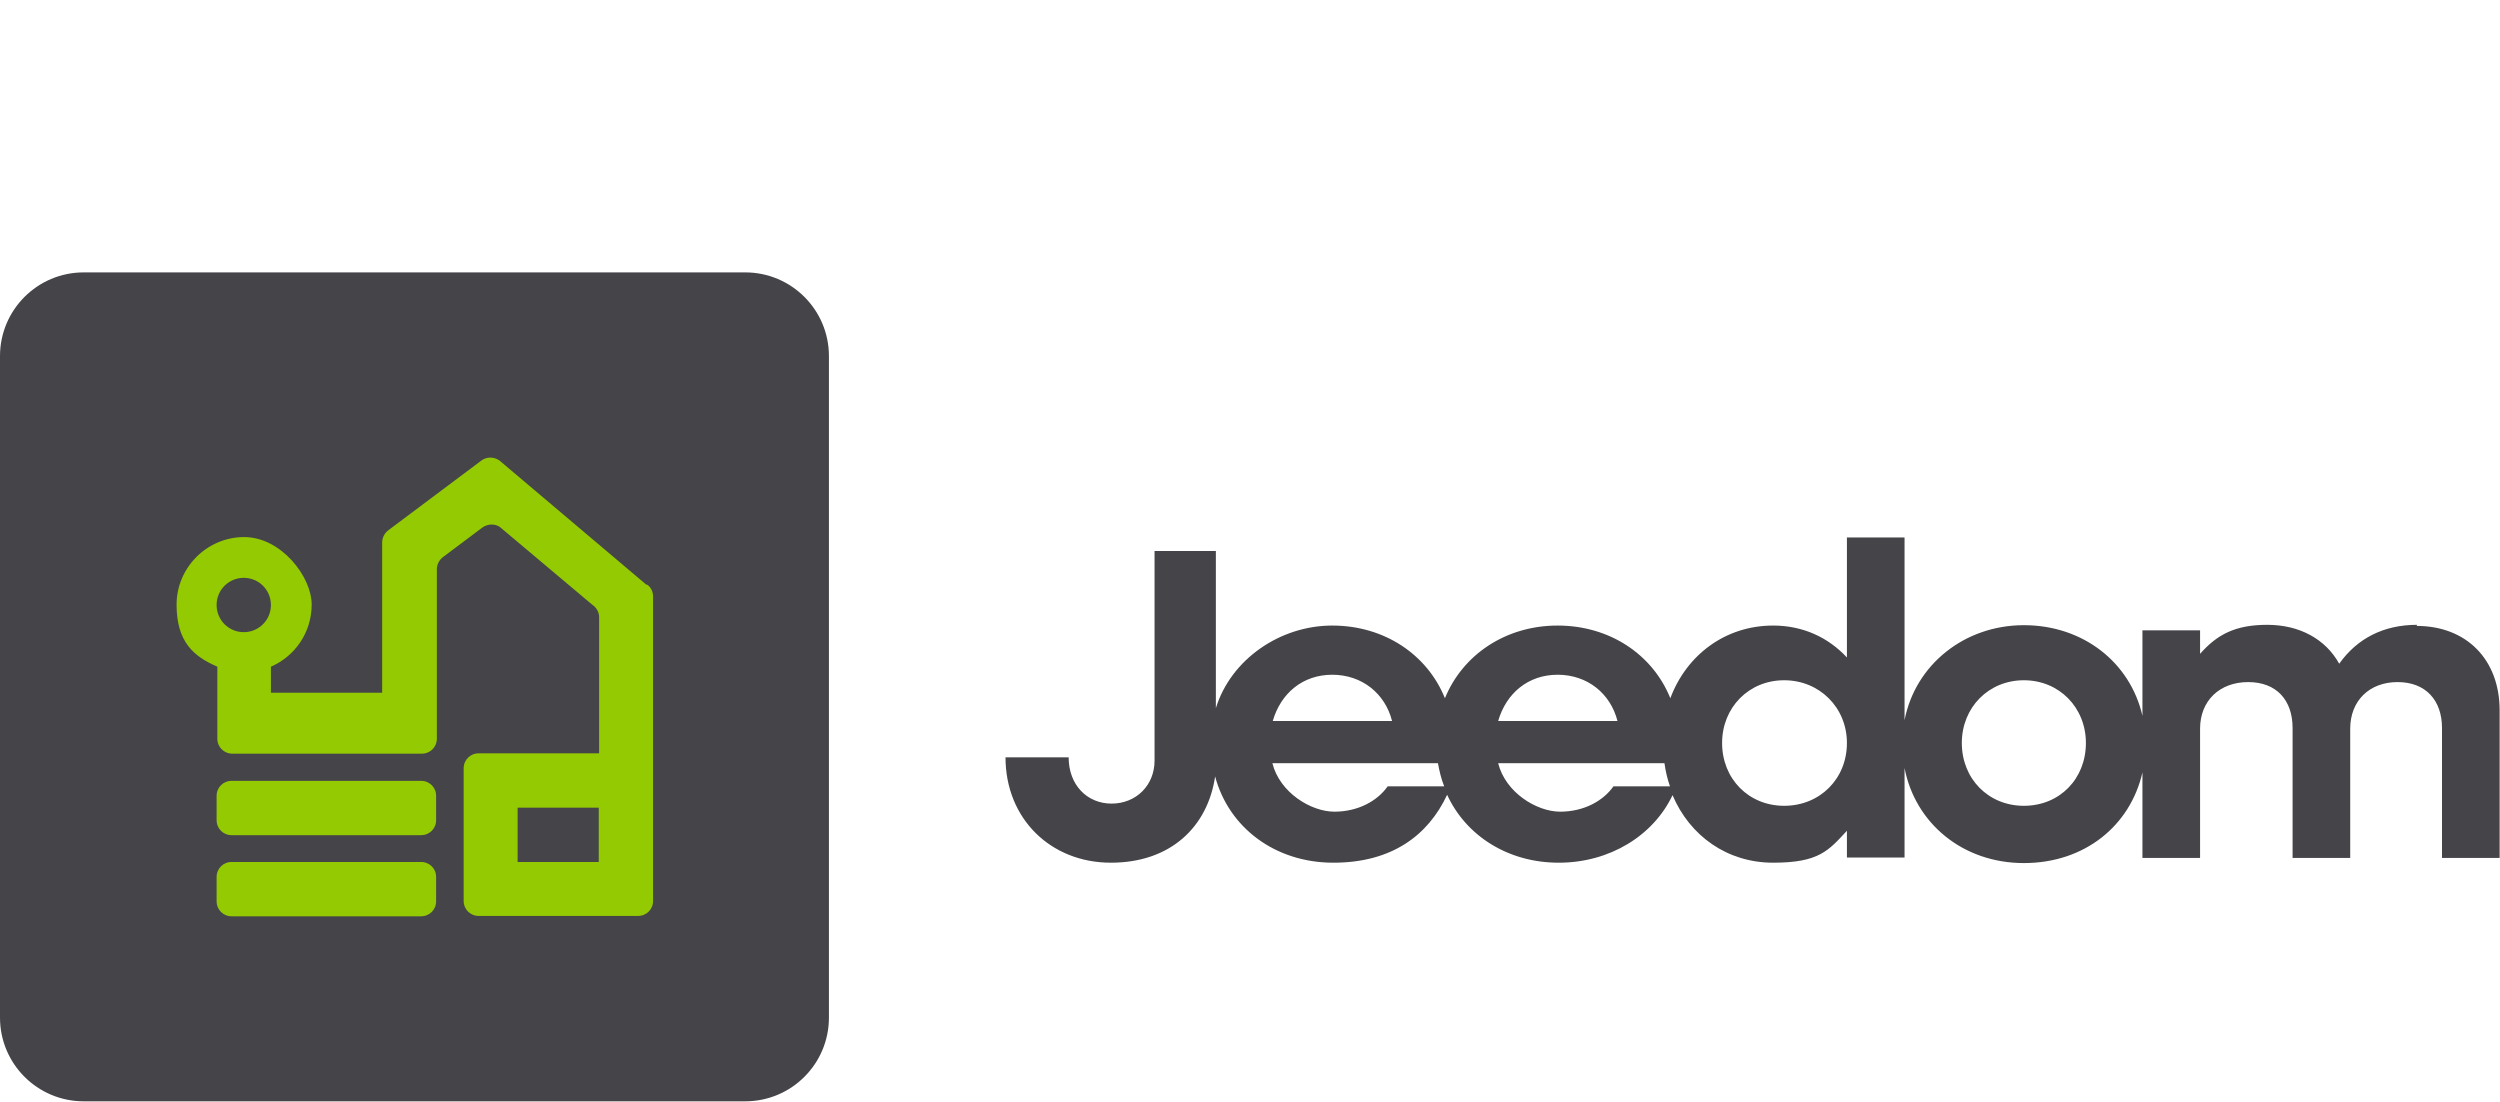
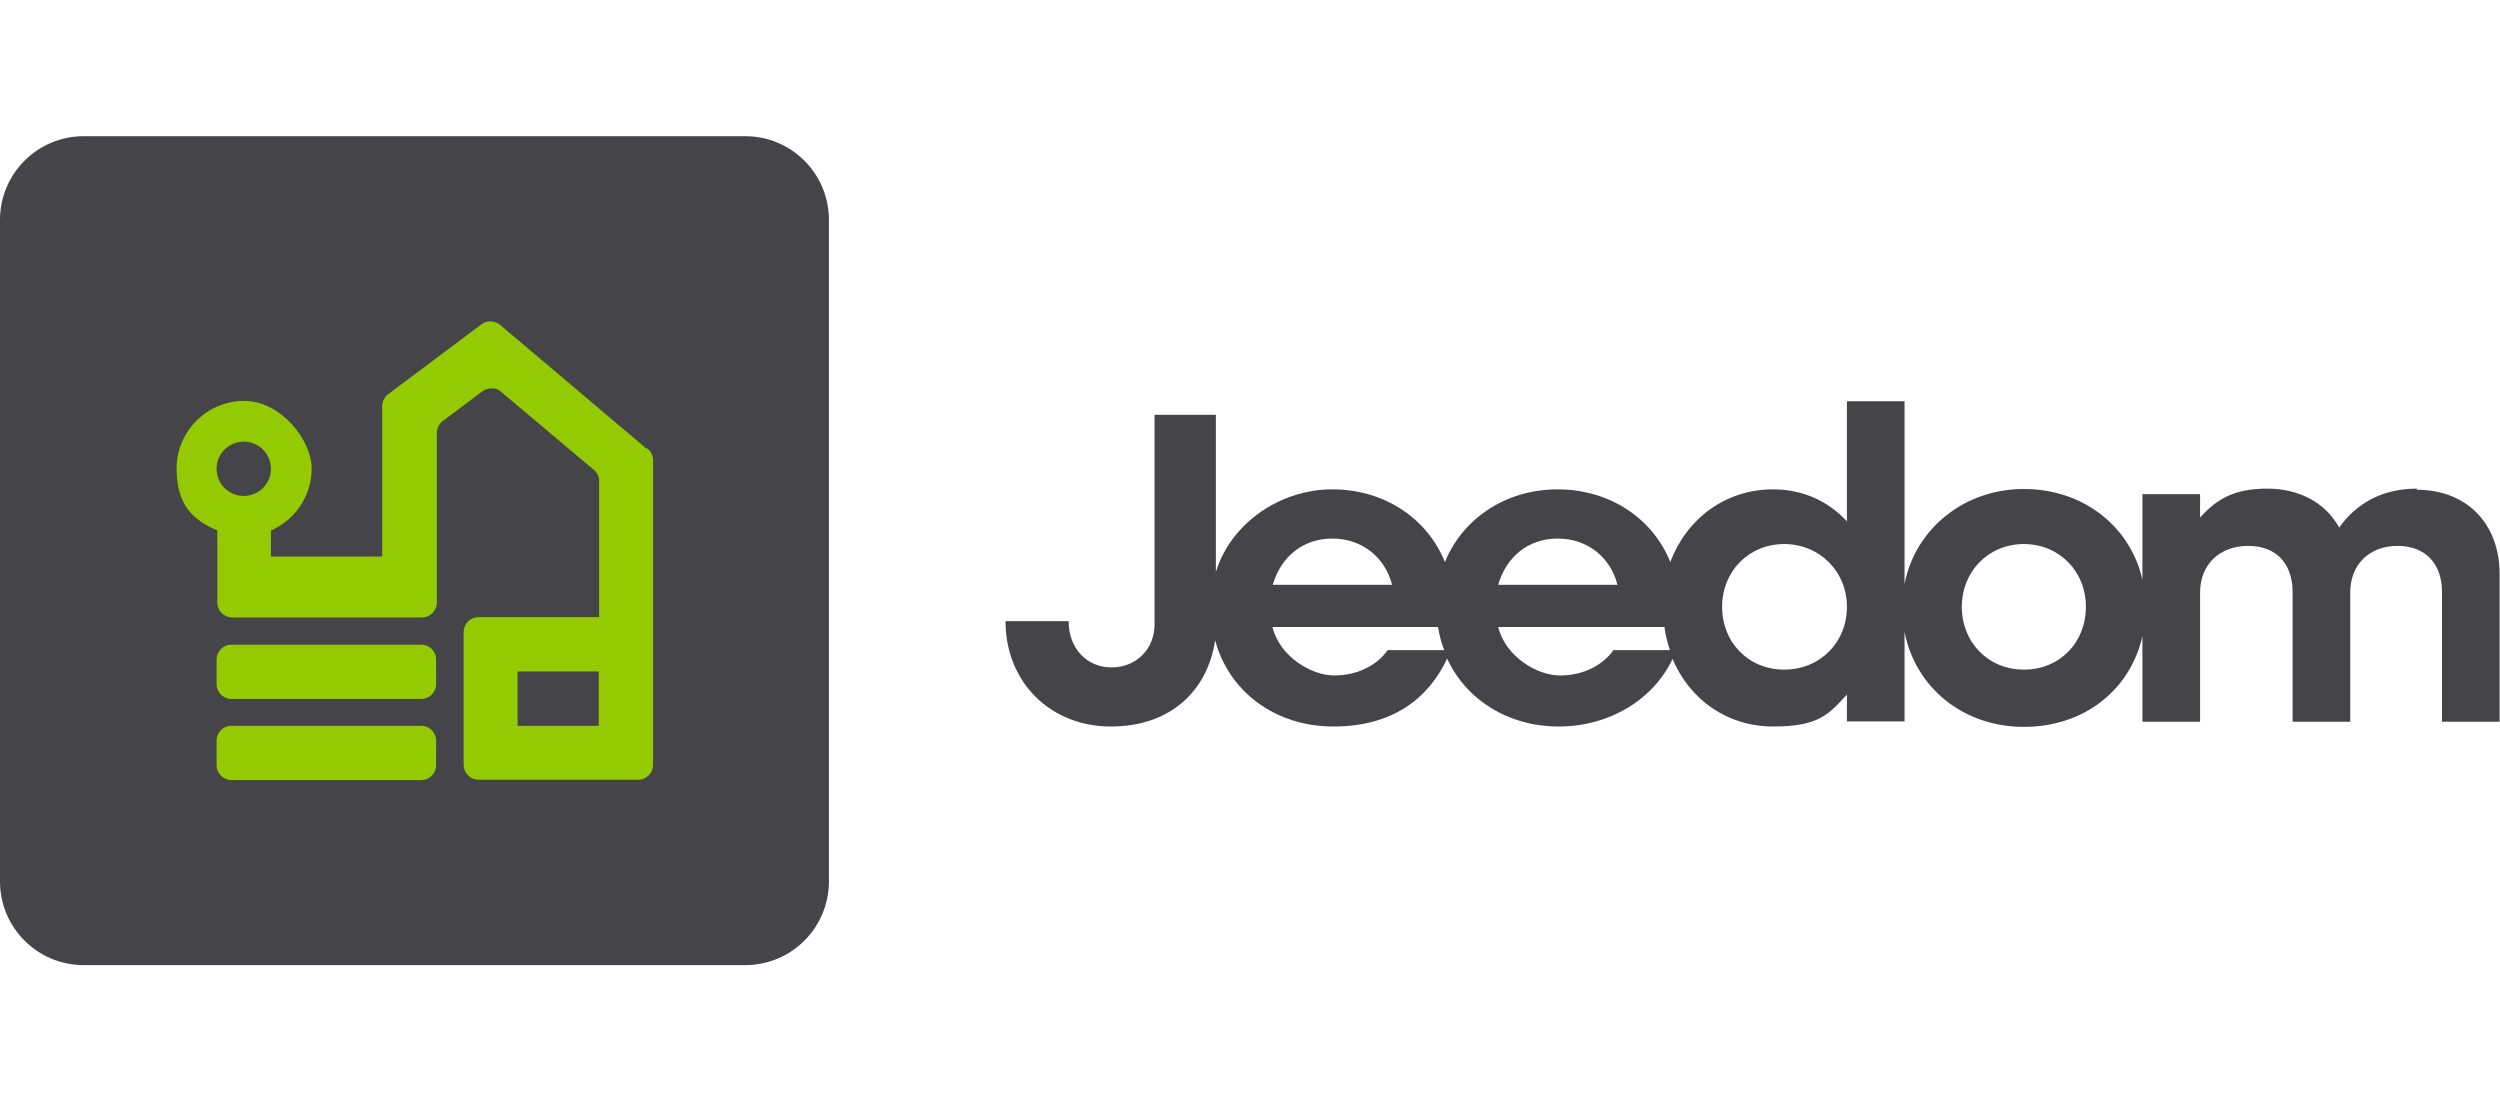
<svg xmlns="http://www.w3.org/2000/svg" id="logo-jeedom-grand-nom-couleur" version="1.1" viewBox="0 0 681 300">
  <defs>
    <style>
      .st0 {
        fill: #94ca02;
      }

      .st1 {
        fill: #454449;
      }
    </style>
  </defs>
  <g id="Jeedom-logo-color">
-     <path id="Jeedom-wordmark" class="st1" d="M658.4,170.2c-9.1,0-16.3,3.7-21.2,10.6-3.7-6.7-10.8-10.6-19.6-10.6s-13.7,2.7-18.3,7.9v-6.4h-15.7v23.3c-3.3-14.5-16.1-24.7-32.3-24.7s-29.6,10.8-32.5,25.9v-49.8h-15.7v32.7c-5-5.4-11.9-8.7-20.1-8.7-13,0-23.6,8-28,19.8-4.8-11.9-16.5-19.8-30.7-19.8s-25.9,8-30.7,19.8c-4.8-11.9-16.5-19.8-30.7-19.8s-27.6,9.2-31.7,22.5v-42.8h-16.7v57.1c0,6.7-5,11.7-11.7,11.7s-11.7-5.1-11.7-12.6h-17.2c0,16.7,12.3,28.7,28.7,28.7s26.4-9.9,28.4-23.5c3.7,13.9,16.3,23.5,32.2,23.5s25.8-7.4,31-18.5c5.1,11.1,16.5,18.5,30.4,18.5s25.8-7.4,31-18.4c4.7,11.1,14.9,18.4,27.4,18.4s15.1-3.3,20.1-8.7v7.3h15.7v-24.4c2.9,15.1,15.9,25.9,32.5,25.9s29-10.2,32.3-24.7v23.3h15.7v-35.2c0-7.6,5.3-12.7,13.1-12.7s12.1,5,12.1,12.5v35.4h15.7v-35.2c0-7.6,5.2-12.7,12.9-12.7s12.1,5,12.1,12.5v35.4h15.7v-40.2c0-13.9-9.1-23-22.6-23h0ZM362.9,183.8c8.1,0,14.4,5.1,16.3,12.6h-32.5c2.2-7.6,8.2-12.6,16.2-12.6ZM378,214.2c-2.8,4-8.1,6.9-14.5,6.9s-14.9-5.2-16.9-13.2h45.1c.4,2.2.9,4.3,1.7,6.3h-15.3ZM424.3,183.8c8.1,0,14.4,5.1,16.3,12.6h-32.5c2.2-7.6,8.2-12.6,16.2-12.6ZM439.5,214.2c-2.8,4-8.1,6.9-14.5,6.9s-14.9-5.2-16.9-13.2h45.3c.3,2.2.8,4.3,1.5,6.3h-15.3ZM486,219.5c-9.7,0-16.9-7.4-16.9-17.1s7.3-17.1,16.9-17.1,17.1,7.4,17.1,17.1-7.3,17.1-17.1,17.1ZM551.3,219.5c-9.7,0-16.9-7.4-16.9-17.1s7.3-17.1,16.9-17.1,16.9,7.4,16.9,17.1-7.1,17.1-16.9,17.1Z" />
-     <rect class="st1" y="74.2" width="225.8" height="225.8" rx="22.8" ry="22.8" />
-     <path id="Jeedom-logomark" class="st0" d="M176.1,159.3l-40.1-33.9c-1.5-1-3.4-1-4.8,0l-25.5,19.1c-1,.8-1.6,2-1.6,3.3v40.9h-30.3v-7.1c6.5-2.8,11.1-9.3,11.1-16.9s-8.3-18.4-18.4-18.4-18.4,8.3-18.4,18.4,4.6,14.1,11.1,16.9v19.6c0,2.3,1.8,4.1,4.1,4.1h51.6c2.3,0,4.1-1.8,4.1-4.1v-46.1c0-1.3.6-2.5,1.6-3.3l10.8-8.1c1.4-1,3.3-1.1,4.7-.2l25.2,21.2c1.2.8,1.9,2.1,1.9,3.4v37.1h-32.8c-2.3,0-4.1,1.8-4.1,4.1v36.1c0,2.3,1.8,4.1,4.1,4.1h43.4c2.3,0,4.1-1.8,4.1-4.1v-82.9c0-1.3-.6-2.6-1.7-3.3h0ZM66.4,157.4c4.1,0,7.4,3.3,7.4,7.4s-3.3,7.4-7.4,7.4-7.4-3.3-7.4-7.4,3.3-7.4,7.4-7.4ZM163.1,234.8h-22.1v-14.8h22.1v14.8h0ZM118.8,216.8v6.6c0,2.3-1.8,4.1-4.1,4.1h-51.6c-2.3,0-4.1-1.8-4.1-4.1v-6.6c0-2.3,1.8-4.1,4.1-4.1h51.6c2.3,0,4.1,1.8,4.1,4.1ZM118.8,238.9v6.6c0,2.3-1.8,4.1-4.1,4.1h-51.6c-2.3,0-4.1-1.8-4.1-4.1v-6.6c0-2.3,1.8-4.1,4.1-4.1h51.6c2.3,0,4.1,1.8,4.1,4.1Z" />
+     <path id="Jeedom-wordmark" class="st1" d="M658.4,133.1c-9.1,0-16.3,3.7-21.2,10.6-3.7-6.7-10.8-10.6-19.6-10.6s-13.7,2.7-18.3,7.9v-6.4h-15.7v23.3c-3.3-14.5-16.1-24.7-32.3-24.7s-29.6,10.8-32.5,25.9v-49.8h-15.7v32.7c-5-5.4-11.9-8.7-20.1-8.7-13,0-23.6,8-28,19.8-4.8-11.9-16.5-19.8-30.7-19.8s-25.9,8-30.7,19.8c-4.8-11.9-16.5-19.8-30.7-19.8s-27.6,9.2-31.7,22.5v-42.8h-16.7v57.1c0,6.7-5,11.7-11.7,11.7s-11.7-5.1-11.7-12.6h-17.2c0,16.7,12.3,28.7,28.7,28.7s26.4-9.9,28.4-23.5c3.7,13.9,16.3,23.5,32.2,23.5s25.8-7.4,31-18.5c5.1,11.1,16.5,18.5,30.4,18.5s25.8-7.4,31-18.4c4.7,11.1,14.9,18.4,27.4,18.4s15.1-3.3,20.1-8.7v7.3h15.7v-24.4c2.9,15.1,15.9,25.9,32.5,25.9s29-10.2,32.3-24.7v23.3h15.7v-35.2c0-7.6,5.3-12.7,13.1-12.7s12.1,5,12.1,12.5v35.4h15.7v-35.2c0-7.6,5.2-12.7,12.9-12.7s12.1,5,12.1,12.5v35.4h15.7v-40.2c0-13.9-9.1-23-22.6-23h0ZM362.9,146.7c8.1,0,14.4,5.1,16.3,12.6h-32.5c2.2-7.6,8.2-12.6,16.2-12.6ZM378,177.1c-2.8,4-8.1,6.9-14.5,6.9s-14.9-5.2-16.9-13.2h45.1c.4,2.2.9,4.3,1.7,6.3h-15.3ZM424.3,146.7c8.1,0,14.4,5.1,16.3,12.6h-32.5c2.2-7.6,8.2-12.6,16.2-12.6ZM439.5,177.1c-2.8,4-8.1,6.9-14.5,6.9s-14.9-5.2-16.9-13.2h45.3c.3,2.2.8,4.3,1.5,6.3h-15.3ZM486,182.4c-9.7,0-16.9-7.4-16.9-17.1s7.3-17.1,16.9-17.1,17.1,7.4,17.1,17.1-7.3,17.1-17.1,17.1ZM551.3,182.4c-9.7,0-16.9-7.4-16.9-17.1s7.3-17.1,16.9-17.1,16.9,7.4,16.9,17.1-7.1,17.1-16.9,17.1Z" />
+     <rect class="st1" y="37.1" width="225.8" height="225.8" rx="22.8" ry="22.8" />
+     <path id="Jeedom-logomark" class="st0" d="M176.1,122.2l-40.1-33.9c-1.5-1-3.4-1-4.8,0l-25.5,19.1c-1,.8-1.6,2-1.6,3.3v40.9h-30.3v-7.1c6.5-2.8,11.1-9.3,11.1-16.9s-8.3-18.4-18.4-18.4-18.4,8.3-18.4,18.4,4.6,14.1,11.1,16.9v19.6c0,2.3,1.8,4.1,4.1,4.1h51.6c2.3,0,4.1-1.8,4.1-4.1v-46.1c0-1.3.6-2.5,1.6-3.3l10.8-8.1c1.4-1,3.3-1.1,4.7-.2l25.2,21.2c1.2.8,1.9,2.1,1.9,3.4v37.1h-32.8c-2.3,0-4.1,1.8-4.1,4.1v36.1c0,2.3,1.8,4.1,4.1,4.1h43.4c2.3,0,4.1-1.8,4.1-4.1v-82.9c0-1.3-.6-2.6-1.7-3.3h0ZM66.4,120.3c4.1,0,7.4,3.3,7.4,7.4s-3.3,7.4-7.4,7.4-7.4-3.3-7.4-7.4,3.3-7.4,7.4-7.4ZM163.1,197.7h-22.1v-14.8h22.1v14.8h0ZM118.8,179.7v6.6c0,2.3-1.8,4.1-4.1,4.1h-51.6c-2.3,0-4.1-1.8-4.1-4.1v-6.6c0-2.3,1.8-4.1,4.1-4.1h51.6c2.3,0,4.1,1.8,4.1,4.1ZM118.8,201.8v6.6c0,2.3-1.8,4.1-4.1,4.1h-51.6c-2.3,0-4.1-1.8-4.1-4.1v-6.6c0-2.3,1.8-4.1,4.1-4.1h51.6c2.3,0,4.1,1.8,4.1,4.1Z" />
  </g>
</svg>
